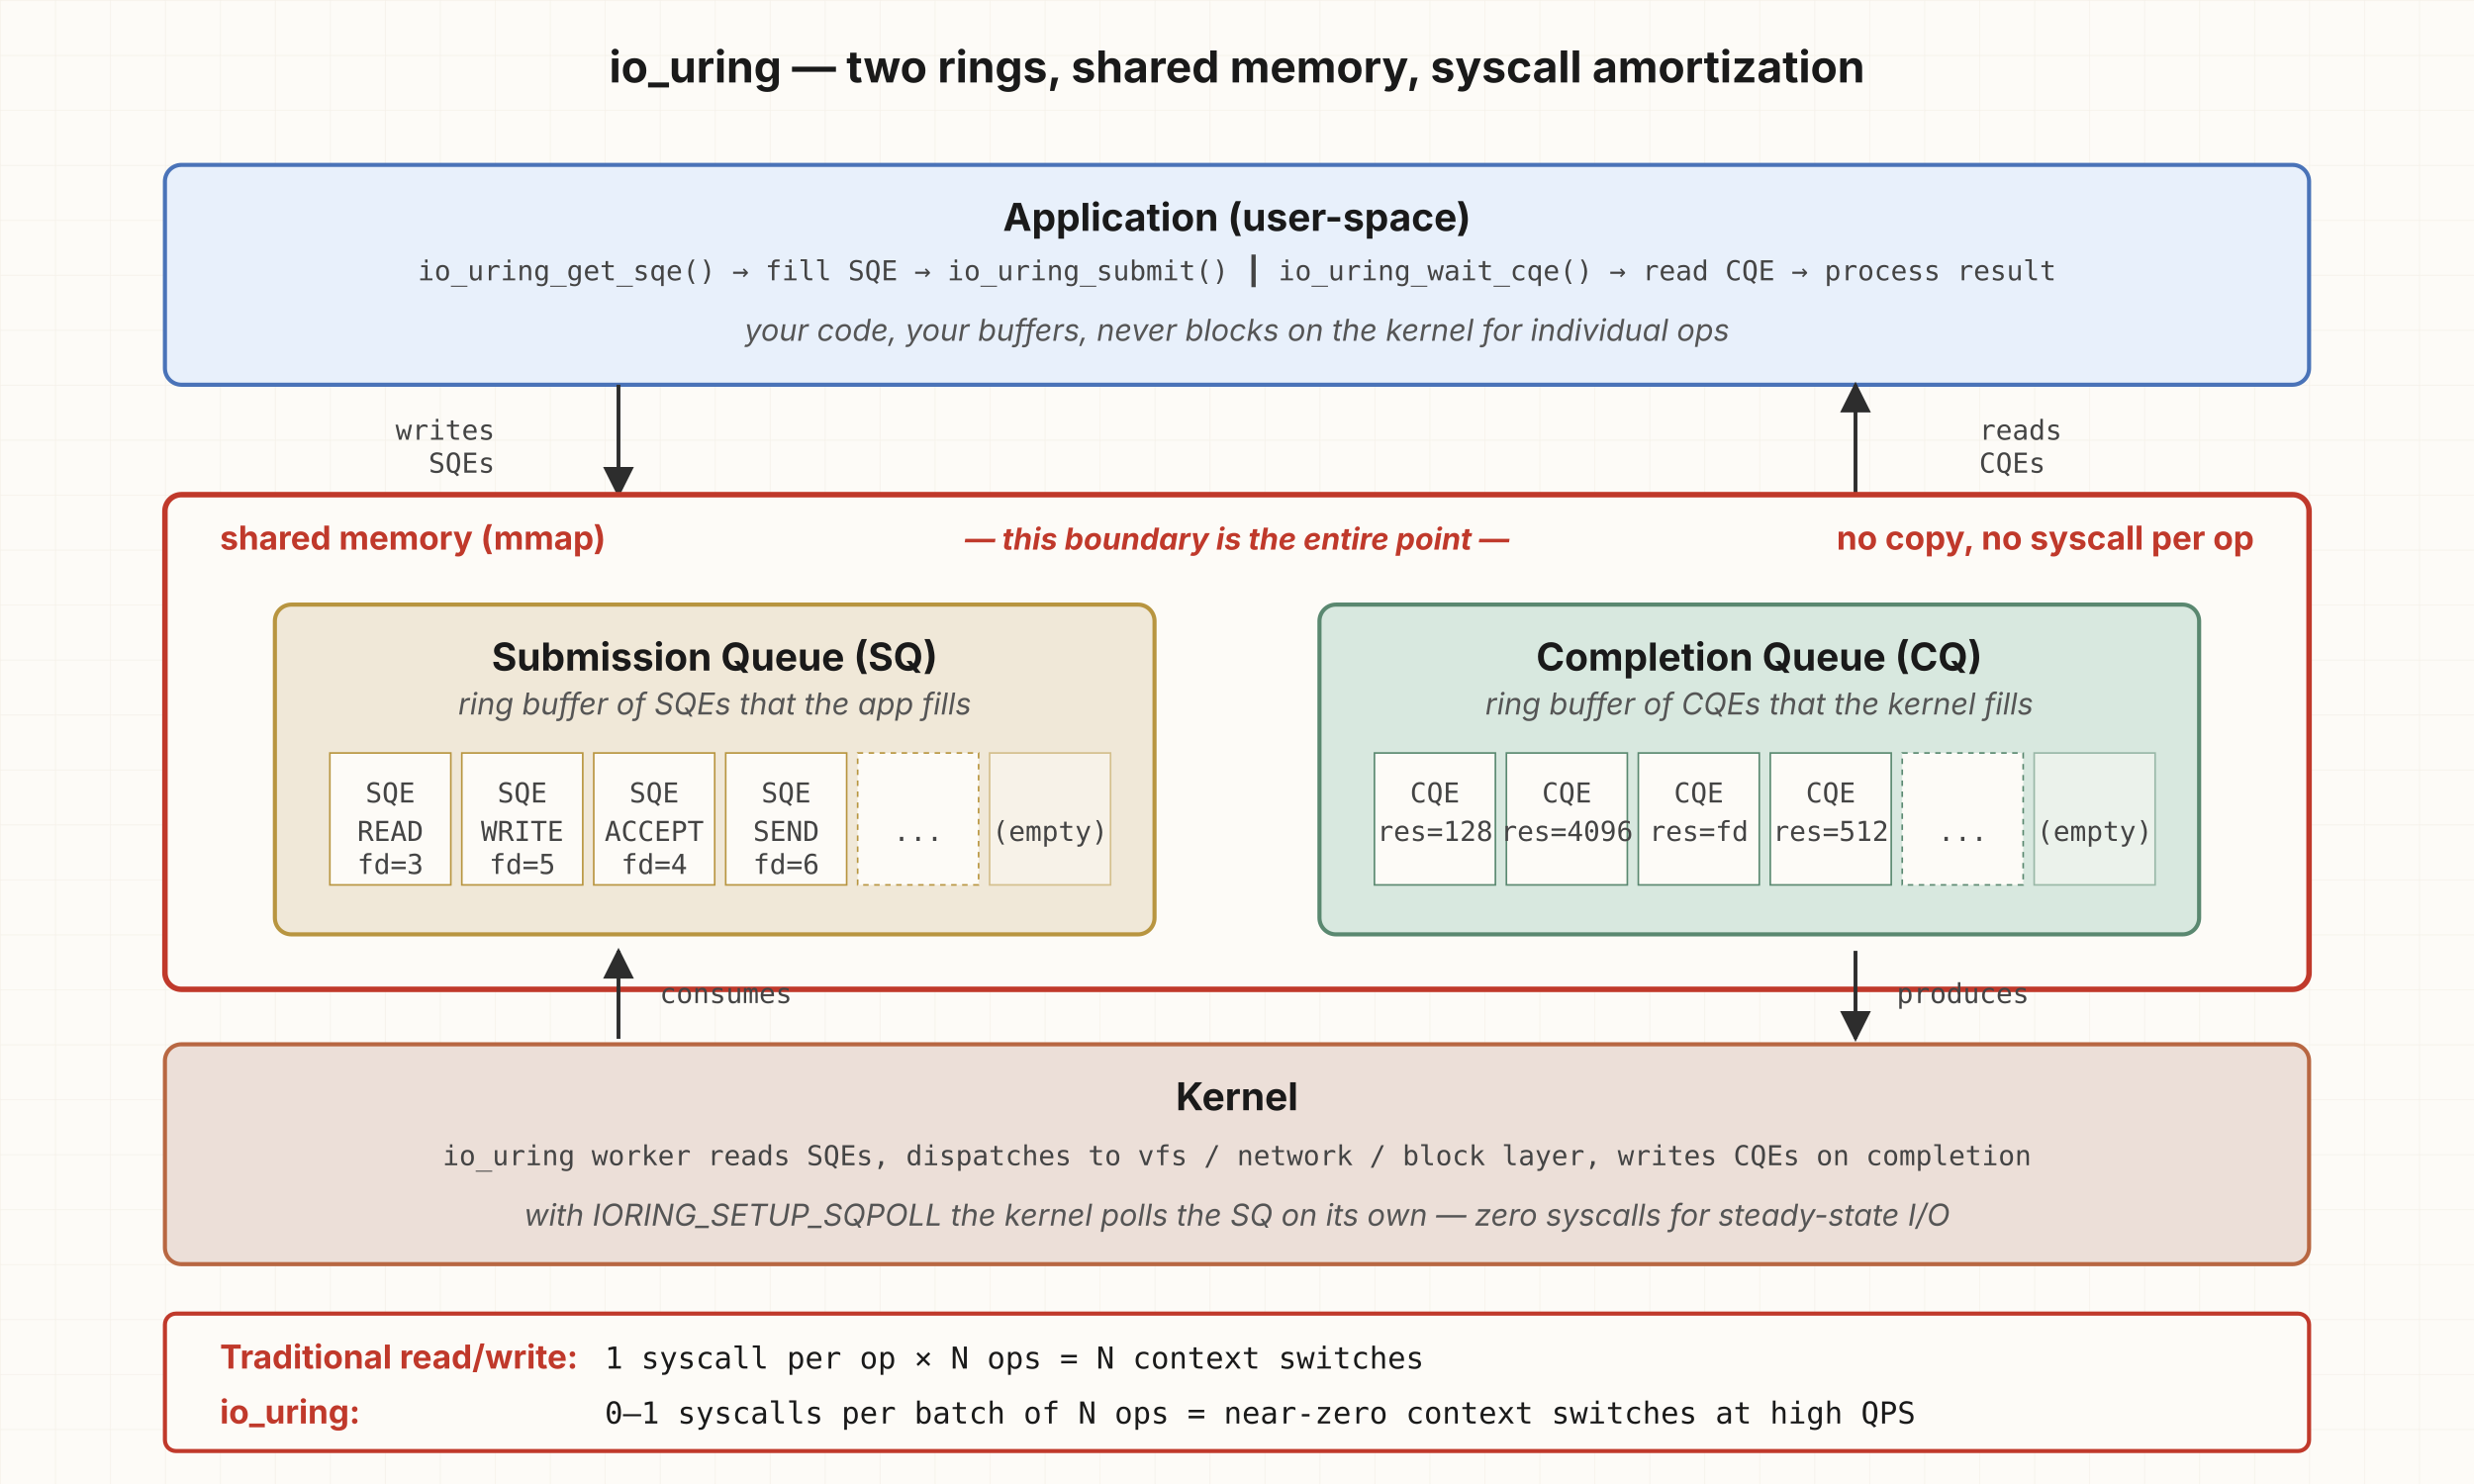
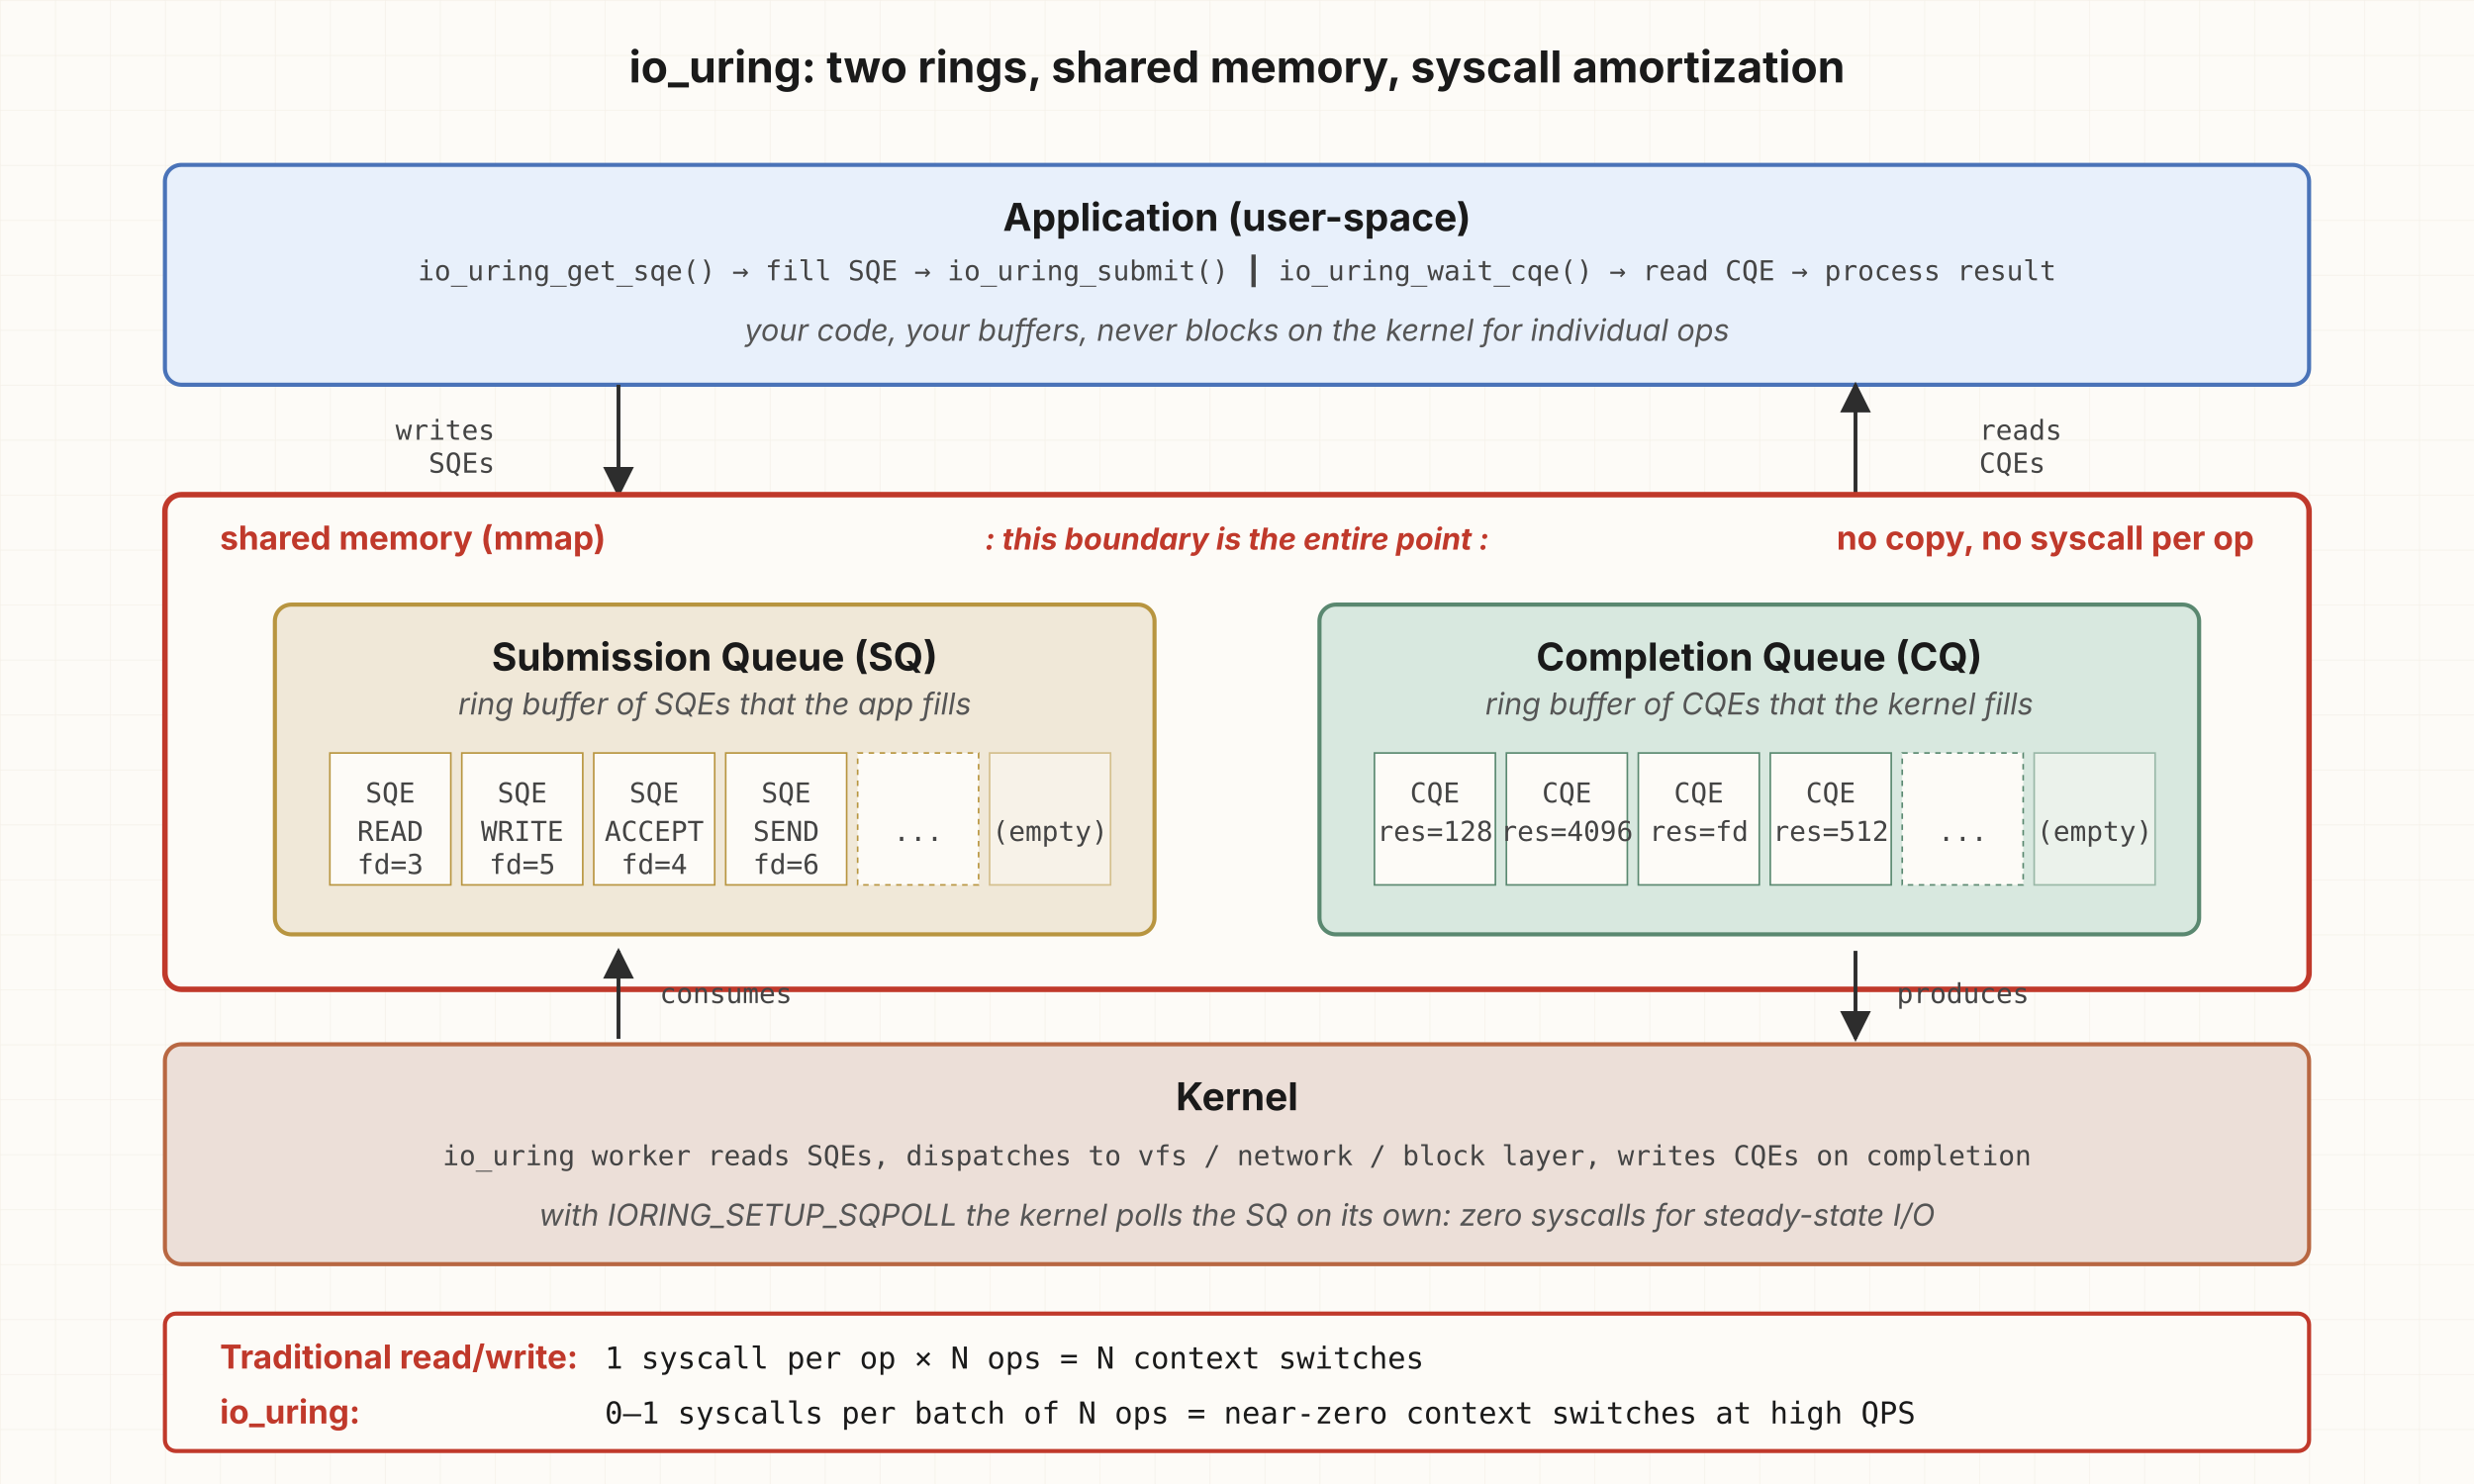
<svg xmlns="http://www.w3.org/2000/svg" viewBox="0 0 900 540" role="img" aria-label="io_uring uses two ring buffers, the Submission Queue (SQ) and the Completion Queue (CQ), both mmap-mapped into shared memory between the application and the kernel. The application writes Submission Queue Entries describing I/O operations into the SQ; the kernel reads them and processes the I/O; the kernel writes Completion Queue Entries describing results into the CQ; the application reads them. The whole flow happens through shared memory with zero or one syscall per batch instead of one syscall per operation. The shared memory boundary is the red accent.">
  <defs>
    <style>
      .bg       { fill: #fdfbf7; }
      .grid     { stroke: #e8e1d3; stroke-width: 0.5; fill: none; }
      .band     { stroke-width: 1.5; rx: 6; ry: 6; }
      .b-app    { fill: #e8f0fb; stroke: #4a73b8; }
      .b-kern   { fill: #ecdfd8; stroke: #b86742; }
      .b-shared { fill: #fdfbf7; stroke: #c0392b; stroke-width: 2; rx: 6; ry: 6; }
      .b-sq     { fill: #f0e8d8; stroke: #b89540; }
      .b-cq     { fill: #d8e8df; stroke: #5a8870; }
      .b-cell   { fill: #fdfbf7; stroke-width: 0.6; }
      .b-cell-s { fill: #fdfbf7; stroke: #b89540; stroke-width: 0.6; }
      .b-cell-c { fill: #fdfbf7; stroke: #5a8870; stroke-width: 0.6; }
      .b-comp   { fill: #fdfbf7; stroke: #c0392b; stroke-width: 1.5; rx: 4; ry: 4; }
      .ttl      { font: 700 14px -apple-system, system-ui, "Segoe UI", sans-serif; fill: #1a1a1a; }
      .ttl-big  { font: 700 16px -apple-system, system-ui, "Segoe UI", sans-serif; fill: #1a1a1a; }
      .ttl-sub  { font: 700 13px -apple-system, system-ui, "Segoe UI", sans-serif; fill: #1a1a1a; }
      .lbl      { font: 600 12px -apple-system, system-ui, "Segoe UI", sans-serif; fill: #1a1a1a; }
      .mono     { font: 11px ui-monospace, "SF Mono", Menlo, Consolas, monospace; fill: #1a1a1a; }
      .mono-sm  { font: 10px ui-monospace, "SF Mono", Menlo, Consolas, monospace; fill: #444; }
      .sec      { font: italic 11px -apple-system, system-ui, "Segoe UI", sans-serif; fill: #555; }
      .arrow    { stroke: #2d2d2d; stroke-width: 1.4; fill: none; }
      .arrow-r  { stroke: #c0392b; stroke-width: 2; fill: none; }
      .accent-t { font: 700 12px -apple-system, system-ui, "Segoe UI", sans-serif; fill: #c0392b; }
      .accent-l { font: italic 700 11px -apple-system, system-ui, "Segoe UI", sans-serif; fill: #c0392b; }
    </style>
    <pattern id="grid" width="20" height="20" patternUnits="userSpaceOnUse">
      <path d="M 20 0 L 0 0 0 20" class="grid" />
    </pattern>
    <marker id="arrowhead" viewBox="0 0 10 10" refX="9" refY="5" markerUnits="strokeWidth" markerWidth="8" markerHeight="8" orient="auto">
      <path d="M 0 0 L 10 5 L 0 10 z" fill="#2d2d2d" />
    </marker>
    <marker id="arrowhead-r" viewBox="0 0 10 10" refX="9" refY="5" markerUnits="strokeWidth" markerWidth="8" markerHeight="8" orient="auto">
      <path d="M 0 0 L 10 5 L 0 10 z" fill="#c0392b" />
    </marker>
  </defs>
  <rect class="bg" width="900" height="540" />
  <rect width="900" height="540" fill="url(#grid)" opacity="0.4" />
-   <text x="450" y="30" class="ttl-big" text-anchor="middle">io_uring — two rings, shared memory, syscall amortization</text>
+   <text x="450" y="30" class="ttl-big" text-anchor="middle">io_uring: two rings, shared memory, syscall amortization</text>
  <rect class="band b-app" x="60" y="60" width="780" height="80" />
  <text x="450" y="84" class="ttl" text-anchor="middle">Application (user-space)</text>
  <text x="450" y="102" class="mono-sm" text-anchor="middle">io_uring_get_sqe() → fill SQE → io_uring_submit()  ┃  io_uring_wait_cqe() → read CQE → process result</text>
  <text x="450" y="124" class="sec" text-anchor="middle">your code, your buffers, never blocks on the kernel for individual ops</text>
  <line x1="225" y1="140" x2="225" y2="180" class="arrow" marker-end="url(#arrowhead)" />
  <text x="180" y="160" class="mono-sm" text-anchor="end">writes</text>
  <text x="180" y="172" class="mono-sm" text-anchor="end">SQEs</text>
  <line x1="675" y1="180" x2="675" y2="140" class="arrow" marker-end="url(#arrowhead)" />
  <text x="720" y="160" class="mono-sm">reads</text>
  <text x="720" y="172" class="mono-sm">CQEs</text>
  <rect class="b-shared" x="60" y="180" width="780" height="180" />
  <text x="80" y="200" class="accent-t">shared memory (mmap)</text>
-   <text x="450" y="200" class="accent-l" text-anchor="middle">— this boundary is the entire point —</text>
+   <text x="450" y="200" class="accent-l" text-anchor="middle">:  this boundary is the entire point : </text>
  <text x="820" y="200" class="accent-t" text-anchor="end">no copy, no syscall per op</text>
  <rect class="band b-sq" x="100" y="220" width="320" height="120" />
  <text x="260" y="244" class="ttl" text-anchor="middle">Submission Queue (SQ)</text>
  <text x="260" y="260" class="sec" text-anchor="middle">ring buffer of SQEs that the app fills</text>
  <g transform="translate(120, 274)">
    <rect class="b-cell-s" x="0" y="0" width="44" height="48" />
    <text x="22" y="18" class="mono-sm" text-anchor="middle">SQE</text>
    <text x="22" y="32" class="mono-sm" text-anchor="middle">READ</text>
    <text x="22" y="44" class="mono-sm" text-anchor="middle">fd=3</text>
    <rect class="b-cell-s" x="48" y="0" width="44" height="48" />
    <text x="70" y="18" class="mono-sm" text-anchor="middle">SQE</text>
    <text x="70" y="32" class="mono-sm" text-anchor="middle">WRITE</text>
    <text x="70" y="44" class="mono-sm" text-anchor="middle">fd=5</text>
    <rect class="b-cell-s" x="96" y="0" width="44" height="48" />
    <text x="118" y="18" class="mono-sm" text-anchor="middle">SQE</text>
    <text x="118" y="32" class="mono-sm" text-anchor="middle">ACCEPT</text>
    <text x="118" y="44" class="mono-sm" text-anchor="middle">fd=4</text>
    <rect class="b-cell-s" x="144" y="0" width="44" height="48" />
    <text x="166" y="18" class="mono-sm" text-anchor="middle">SQE</text>
    <text x="166" y="32" class="mono-sm" text-anchor="middle">SEND</text>
    <text x="166" y="44" class="mono-sm" text-anchor="middle">fd=6</text>
    <rect class="b-cell-s" x="192" y="0" width="44" height="48" stroke-dasharray="2 2" />
    <text x="214" y="32" class="mono-sm" text-anchor="middle">...</text>
    <rect class="b-cell-s" x="240" y="0" width="44" height="48" fill="#fff" opacity="0.5" />
    <text x="262" y="32" class="mono-sm" text-anchor="middle">(empty)</text>
  </g>
  <rect class="band b-cq" x="480" y="220" width="320" height="120" />
  <text x="640" y="244" class="ttl" text-anchor="middle">Completion Queue (CQ)</text>
  <text x="640" y="260" class="sec" text-anchor="middle">ring buffer of CQEs that the kernel fills</text>
  <g transform="translate(500, 274)">
    <rect class="b-cell-c" x="0" y="0" width="44" height="48" />
    <text x="22" y="18" class="mono-sm" text-anchor="middle">CQE</text>
    <text x="22" y="32" class="mono-sm" text-anchor="middle">res=128</text>
    <rect class="b-cell-c" x="48" y="0" width="44" height="48" />
    <text x="70" y="18" class="mono-sm" text-anchor="middle">CQE</text>
    <text x="70" y="32" class="mono-sm" text-anchor="middle">res=4096</text>
    <rect class="b-cell-c" x="96" y="0" width="44" height="48" />
    <text x="118" y="18" class="mono-sm" text-anchor="middle">CQE</text>
    <text x="118" y="32" class="mono-sm" text-anchor="middle">res=fd</text>
    <rect class="b-cell-c" x="144" y="0" width="44" height="48" />
    <text x="166" y="18" class="mono-sm" text-anchor="middle">CQE</text>
    <text x="166" y="32" class="mono-sm" text-anchor="middle">res=512</text>
    <rect class="b-cell-c" x="192" y="0" width="44" height="48" stroke-dasharray="2 2" />
    <text x="214" y="32" class="mono-sm" text-anchor="middle">...</text>
    <rect class="b-cell-c" x="240" y="0" width="44" height="48" fill="#fff" opacity="0.5" />
    <text x="262" y="32" class="mono-sm" text-anchor="middle">(empty)</text>
  </g>
  <line x1="225" y1="378" x2="225" y2="346" class="arrow" marker-end="url(#arrowhead)" />
  <text x="240" y="365" class="mono-sm">consumes</text>
  <line x1="675" y1="346" x2="675" y2="378" class="arrow" marker-end="url(#arrowhead)" />
  <text x="690" y="365" class="mono-sm">produces</text>
  <rect class="band b-kern" x="60" y="380" width="780" height="80" />
  <text x="450" y="404" class="ttl" text-anchor="middle">Kernel</text>
  <text x="450" y="424" class="mono-sm" text-anchor="middle">io_uring worker reads SQEs, dispatches to vfs / network / block layer, writes CQEs on completion</text>
-   <text x="450" y="446" class="sec" text-anchor="middle">with IORING_SETUP_SQPOLL the kernel polls the SQ on its own — zero syscalls for steady-state I/O</text>
+   <text x="450" y="446" class="sec" text-anchor="middle">with IORING_SETUP_SQPOLL the kernel polls the SQ on its own: zero syscalls for steady-state I/O</text>
  <rect class="b-comp" x="60" y="478" width="780" height="50" />
  <text x="80" y="498" class="accent-t">Traditional read/write:</text>
  <text x="220" y="498" class="mono">1 syscall per op × N ops  =  N context switches</text>
  <text x="80" y="518" class="accent-t">io_uring:</text>
  <text x="220" y="518" class="mono">0–1 syscalls per batch of N ops  =  near-zero context switches at high QPS</text>
</svg>
